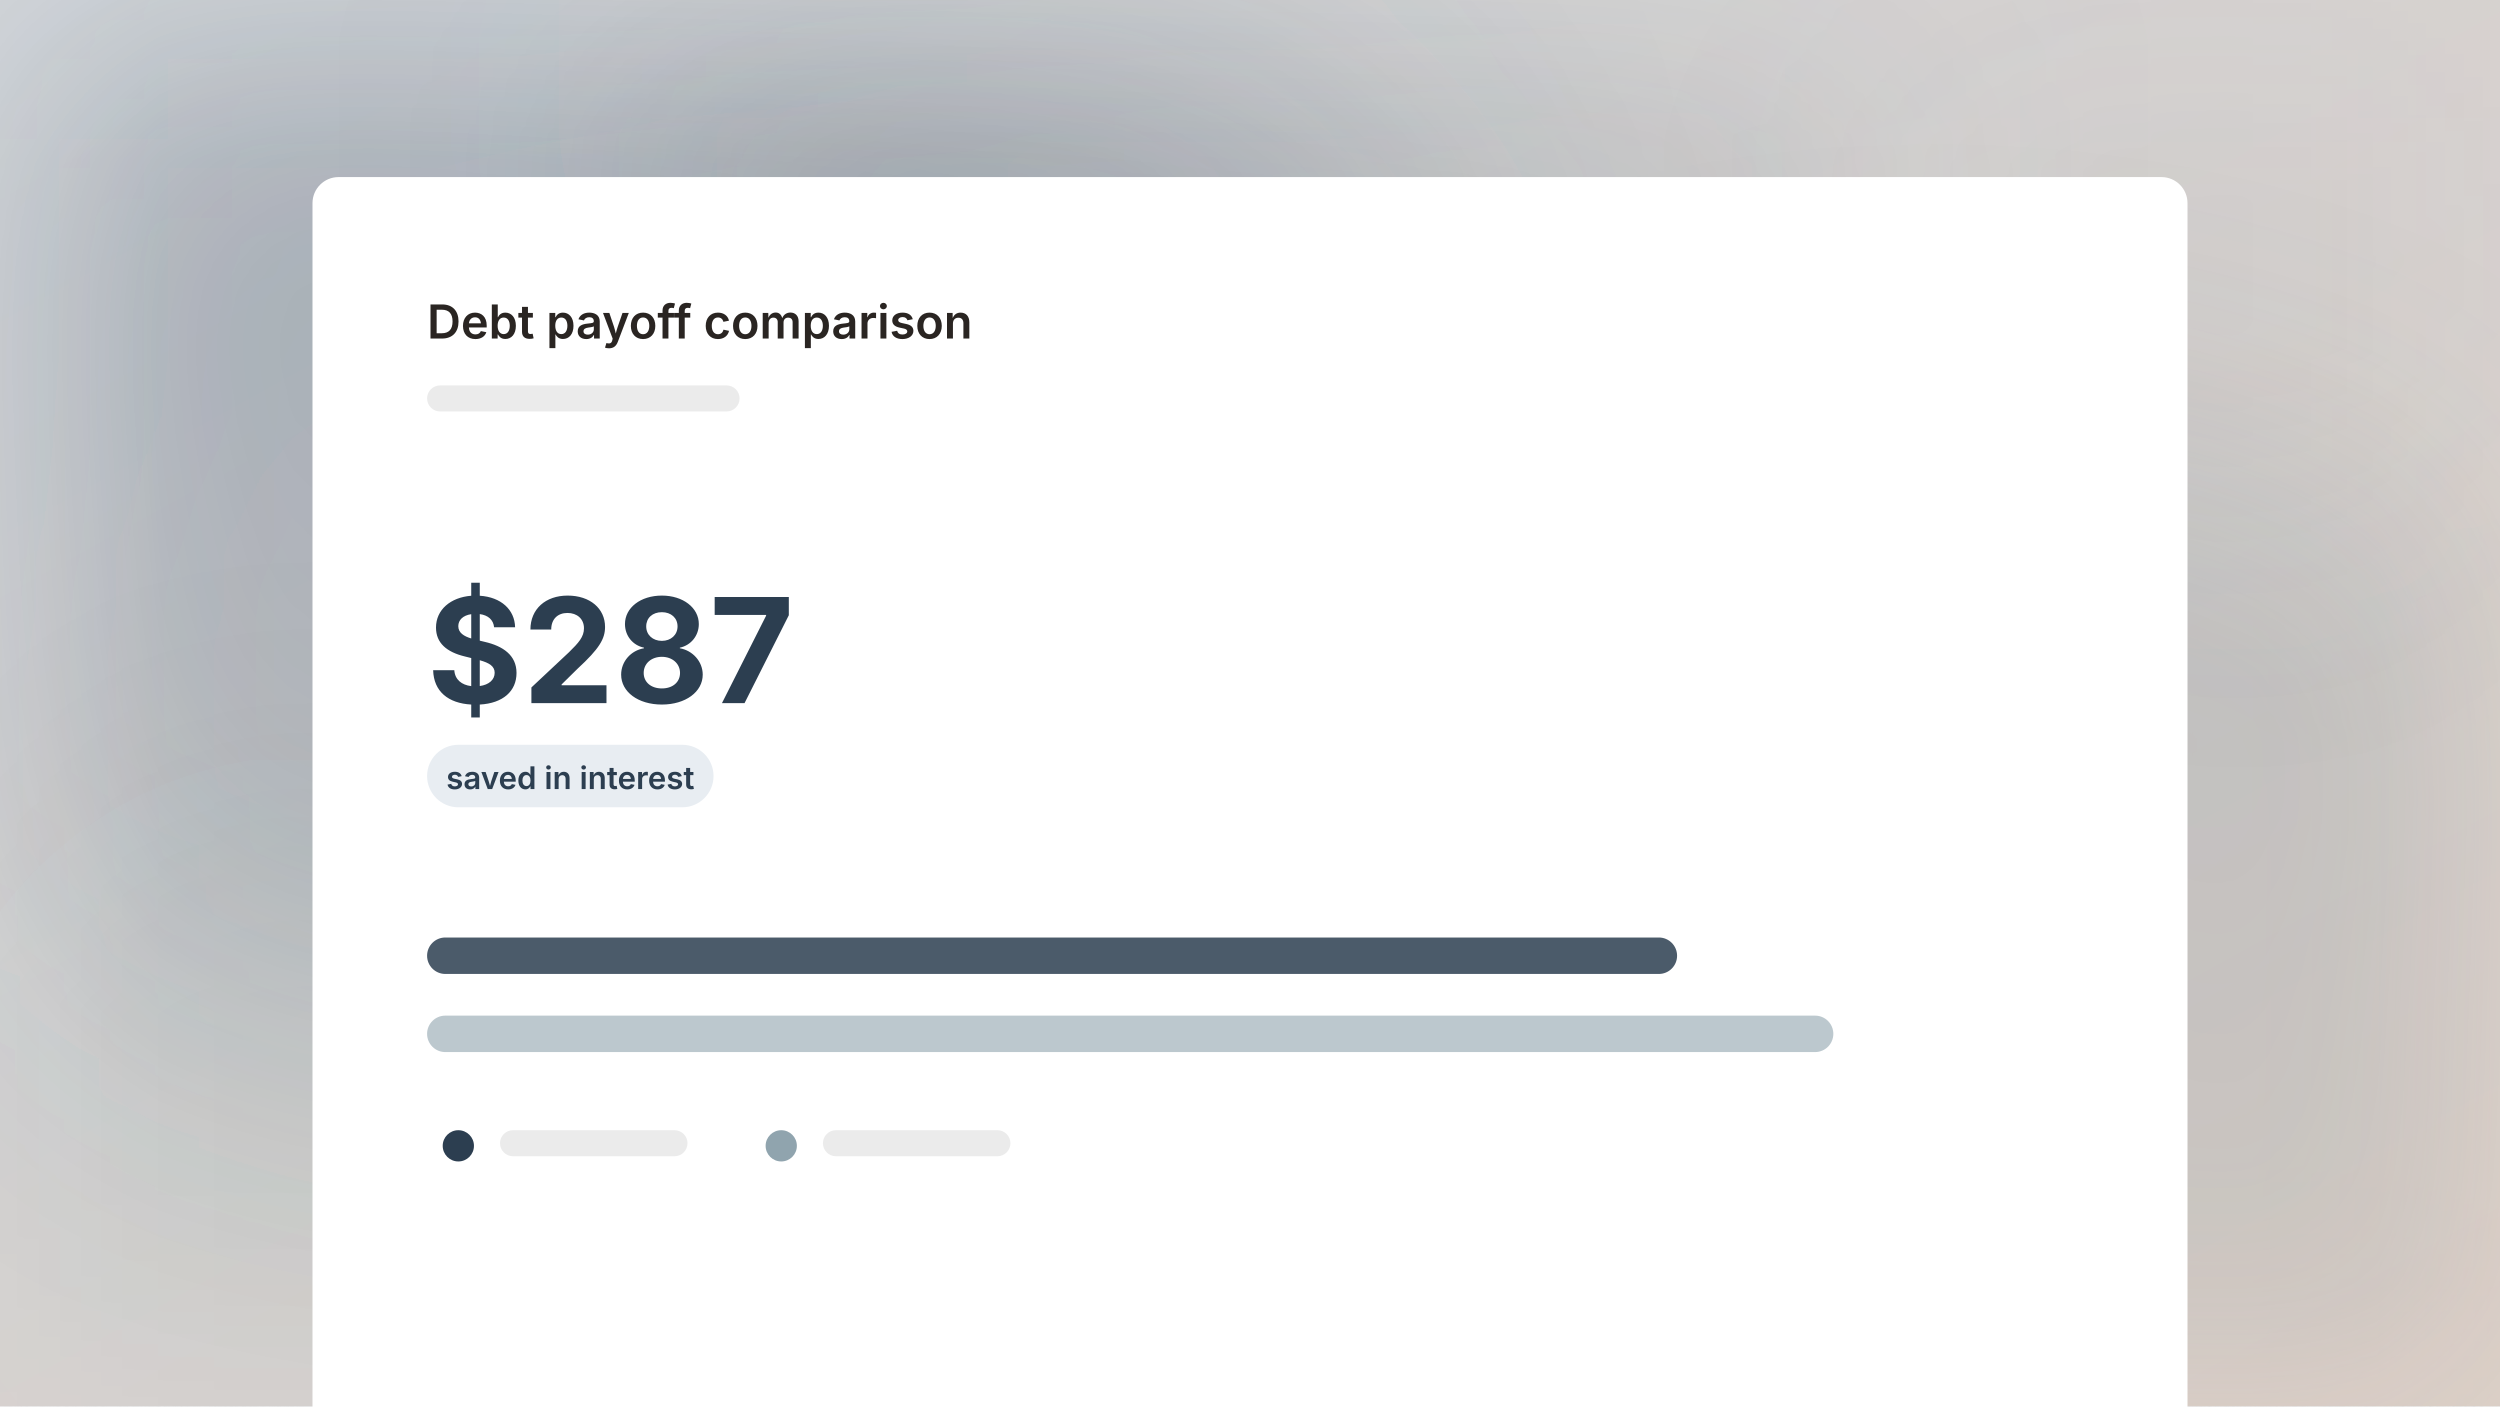
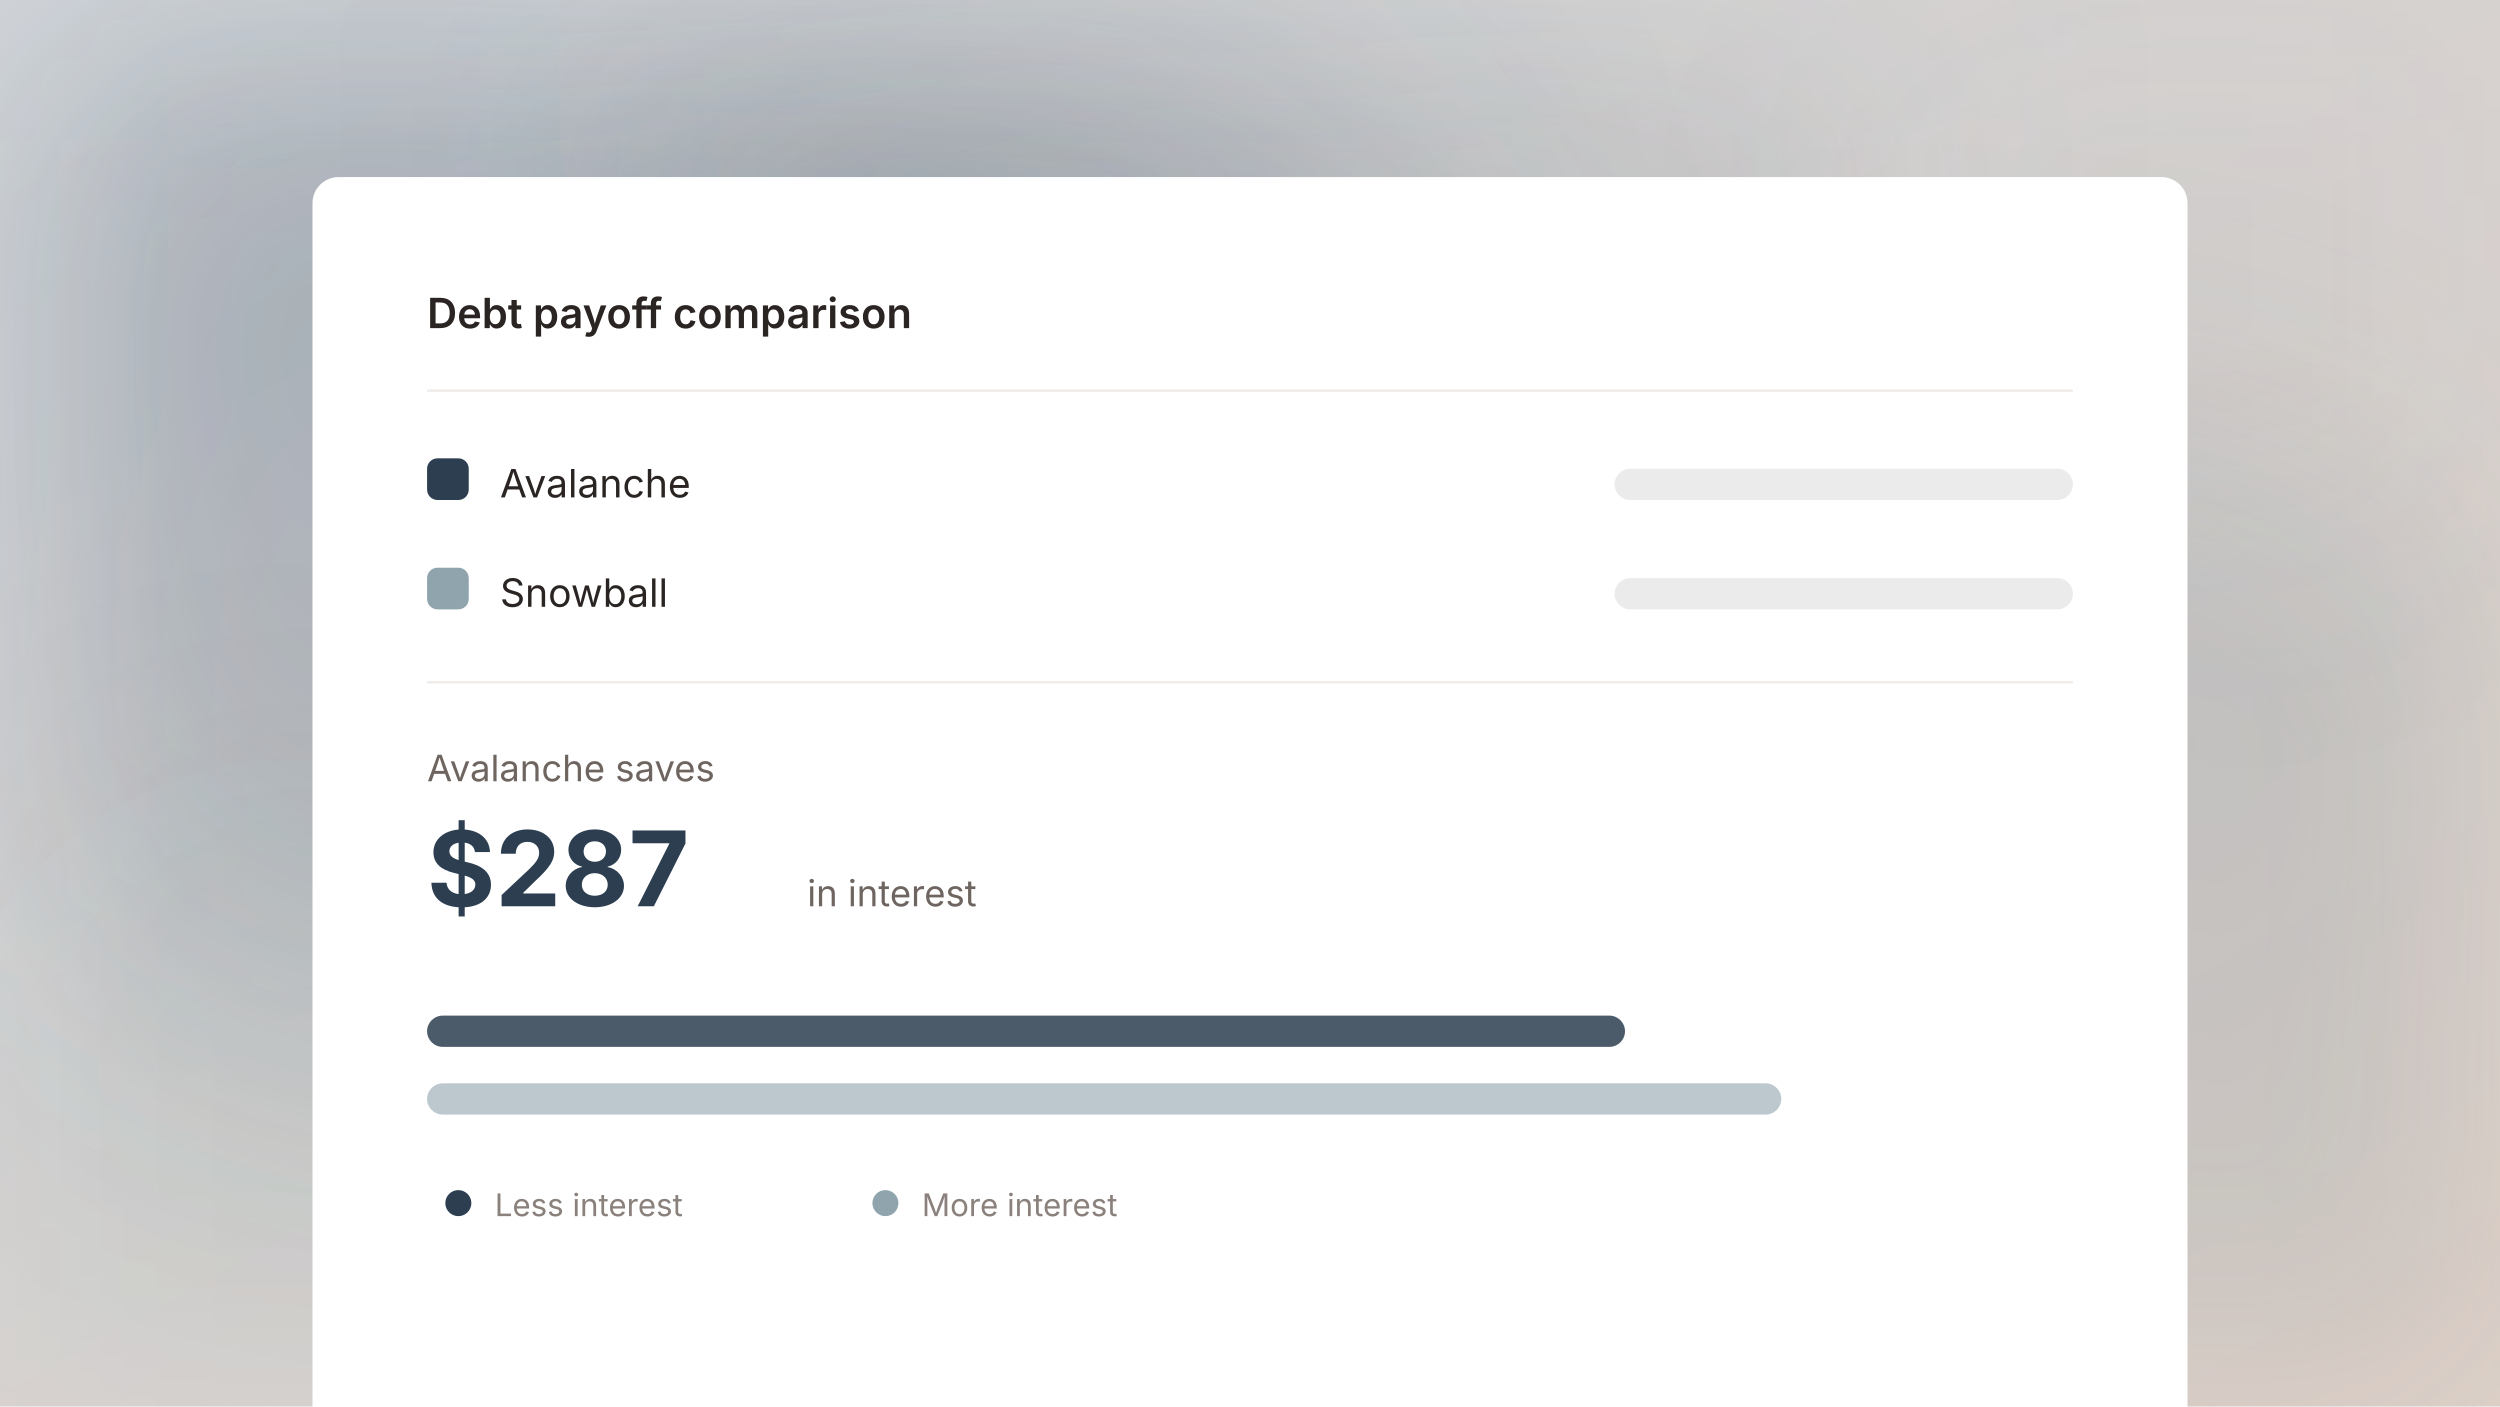
<svg xmlns="http://www.w3.org/2000/svg" width="960" height="540" viewBox="0 0 960 540">
  <defs>
    <linearGradient id="bg" x1="0%" y1="0%" x2="100%" y2="100%">
      <stop offset="0%" stop-color="#E8EDF2" />
      <stop offset="100%" stop-color="#F5E6DC" />
    </linearGradient>
    <linearGradient id="blob1" x1="0%" y1="0%" x2="100%" y2="100%">
      <stop offset="0%" stop-color="#2C3E50" stop-opacity="0.35" />
      <stop offset="100%" stop-color="#5D7B9A" stop-opacity="0.15" />
    </linearGradient>
    <linearGradient id="blob2" x1="100%" y1="0%" x2="0%" y2="100%">
      <stop offset="0%" stop-color="#78909C" stop-opacity="0.3" />
      <stop offset="100%" stop-color="#B0BEC5" stop-opacity="0.12" />
    </linearGradient>
    <linearGradient id="blob3" x1="0%" y1="100%" x2="100%" y2="0%">
      <stop offset="0%" stop-color="#2C3E50" stop-opacity="0.2" />
      <stop offset="100%" stop-color="#78909C" stop-opacity="0.1" />
    </linearGradient>
    <filter id="blur1" x="-50%" y="-50%" width="200%" height="200%">
      <feGaussianBlur stdDeviation="65" />
    </filter>
    <filter id="blur2" x="-50%" y="-50%" width="200%" height="200%">
      <feGaussianBlur stdDeviation="50" />
    </filter>
    <filter id="blur3" x="-50%" y="-50%" width="200%" height="200%">
      <feGaussianBlur stdDeviation="55" />
    </filter>
    <filter id="grain">
      <feTurbulence type="fractalNoise" baseFrequency="0.65" numOctaves="3" stitchTiles="stitch" />
      <feColorMatrix type="saturate" values="0" />
      <feBlend in="SourceGraphic" mode="multiply" />
    </filter>
  </defs>
  <rect width="960" height="540" fill="url(#bg)" />
  <ellipse cx="220" cy="160" rx="320" ry="240" fill="url(#blob1)" filter="url(#blur1)" />
  <ellipse cx="740" cy="380" rx="300" ry="220" fill="url(#blob2)" filter="url(#blur2)" />
  <ellipse cx="480" cy="40" rx="240" ry="180" fill="url(#blob3)" filter="url(#blur3)" />
  <circle cx="120" cy="440" r="150" fill="#2C3E50" fill-opacity="0.05" filter="url(#blur2)" />
  <circle cx="860" cy="80" r="130" fill="#78909C" fill-opacity="0.06" filter="url(#blur3)" />
  <rect width="960" height="540" filter="url(#grain)" opacity="0.1" />
  <rect x="120" y="68" width="720" height="490" rx="10" fill="white" />
-   <text x="164" y="130" font-family="system-ui, -apple-system, sans-serif" font-size="18" font-weight="600" fill="#2A2522">Debt payoff comparison</text>
-   <rect x="164" y="148" width="120" height="10" rx="5" fill="#EBEBEB" />
-   <text x="164" y="270" font-family="system-ui, -apple-system, sans-serif" font-size="56" font-weight="700" fill="#2C3E50">$287</text>
-   <rect x="164" y="286" width="110" height="24" rx="12" fill="#E8EDF2" />
-   <text x="219" y="303" font-family="system-ui, -apple-system, sans-serif" font-size="12" font-weight="600" fill="#2C3E50" text-anchor="middle">saved in interest</text>
-   <rect x="164" y="360" width="480" height="14" rx="7" fill="#2C3E50" opacity="0.85" />
-   <rect x="164" y="390" width="540" height="14" rx="7" fill="#90A4AE" opacity="0.6" />
-   <circle cx="176" cy="440" r="6" fill="#2C3E50" />
-   <rect x="192" y="434" width="72" height="10" rx="5" fill="#EBEBEB" />
-   <circle cx="300" cy="440" r="6" fill="#90A4AE" />
-   <rect x="316" y="434" width="72" height="10" rx="5" fill="#EBEBEB" />
+   <text x="164" y="126" font-family="system-ui, -apple-system, sans-serif" font-size="16" font-weight="600" fill="#2A2522">Debt payoff comparison</text>
+   <line x1="164" y1="150" x2="796" y2="150" stroke="#F0EDEA" stroke-width="1" />
+   <rect x="164" y="176" width="16" height="16" rx="4" fill="#2C3E50" />
+   <text x="192" y="191" font-family="system-ui, -apple-system, sans-serif" font-size="15" fill="#2A2522">Avalanche</text>
+   <rect x="620" y="180" width="176" height="12" rx="6" fill="#EBEBEB" />
+   <rect x="164" y="218" width="16" height="16" rx="4" fill="#90A4AE" />
+   <text x="192" y="233" font-family="system-ui, -apple-system, sans-serif" font-size="15" fill="#2A2522">Snowball</text>
+   <rect x="620" y="222" width="176" height="12" rx="6" fill="#EBEBEB" />
+   <line x1="164" y1="262" x2="796" y2="262" stroke="#F0EDEA" stroke-width="1" />
+   <text x="164" y="300" font-family="system-ui, -apple-system, sans-serif" font-size="14" fill="#6E6560">Avalanche saves</text>
+   <text x="164" y="348" font-family="system-ui, -apple-system, sans-serif" font-size="40" font-weight="700" fill="#2C3E50">$287</text>
+   <text x="310" y="348" font-family="system-ui, -apple-system, sans-serif" font-size="14" fill="#6E6560">in interest</text>
+   <rect x="164" y="390" width="460" height="12" rx="6" fill="#2C3E50" opacity="0.85" />
+   <rect x="164" y="416" width="520" height="12" rx="6" fill="#90A4AE" opacity="0.6" />
+   <circle cx="176" cy="462" r="5" fill="#2C3E50" />
+   <text x="190" y="467" font-family="system-ui, -apple-system, sans-serif" font-size="12" fill="#8A817C">Less interest</text>
+   <circle cx="340" cy="462" r="5" fill="#90A4AE" />
+   <text x="354" y="467" font-family="system-ui, -apple-system, sans-serif" font-size="12" fill="#8A817C">More interest</text>
</svg>
